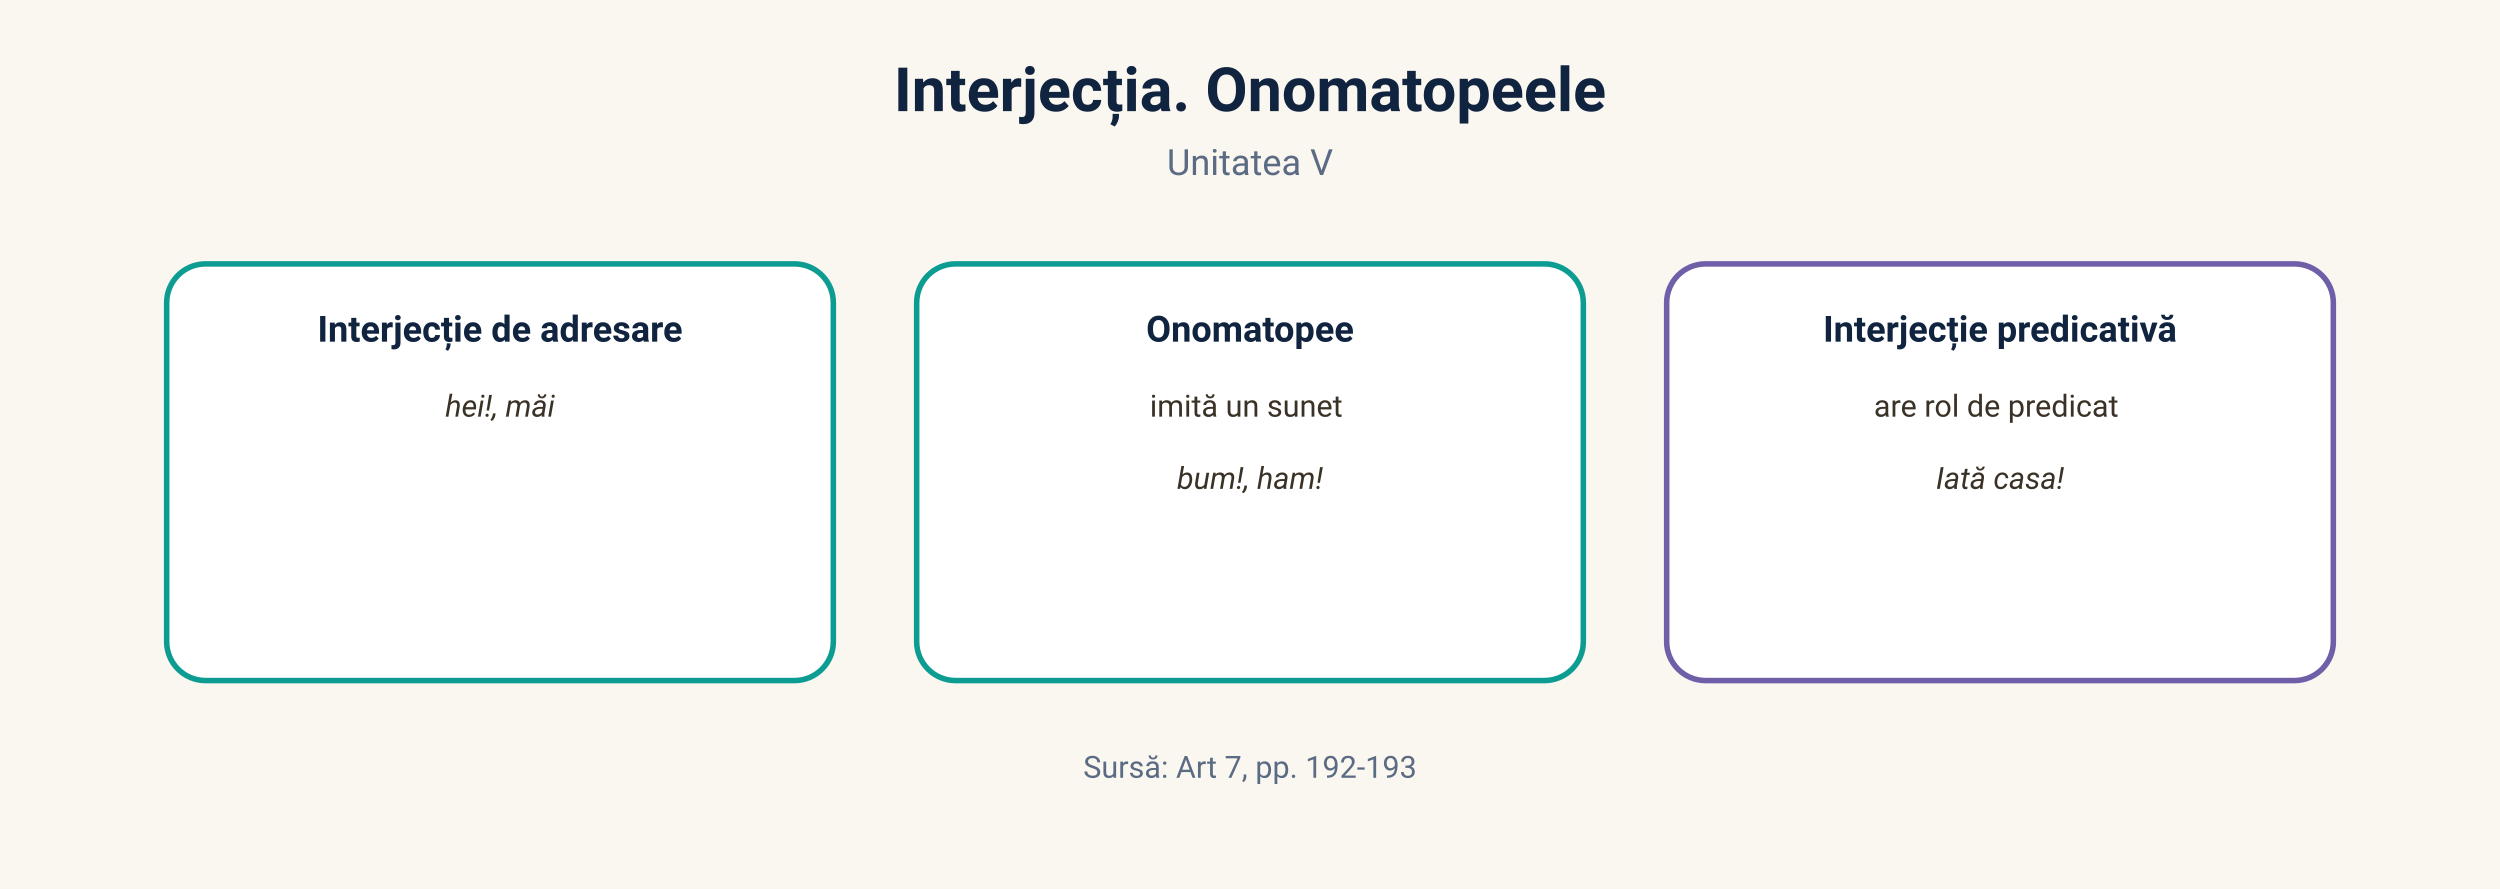
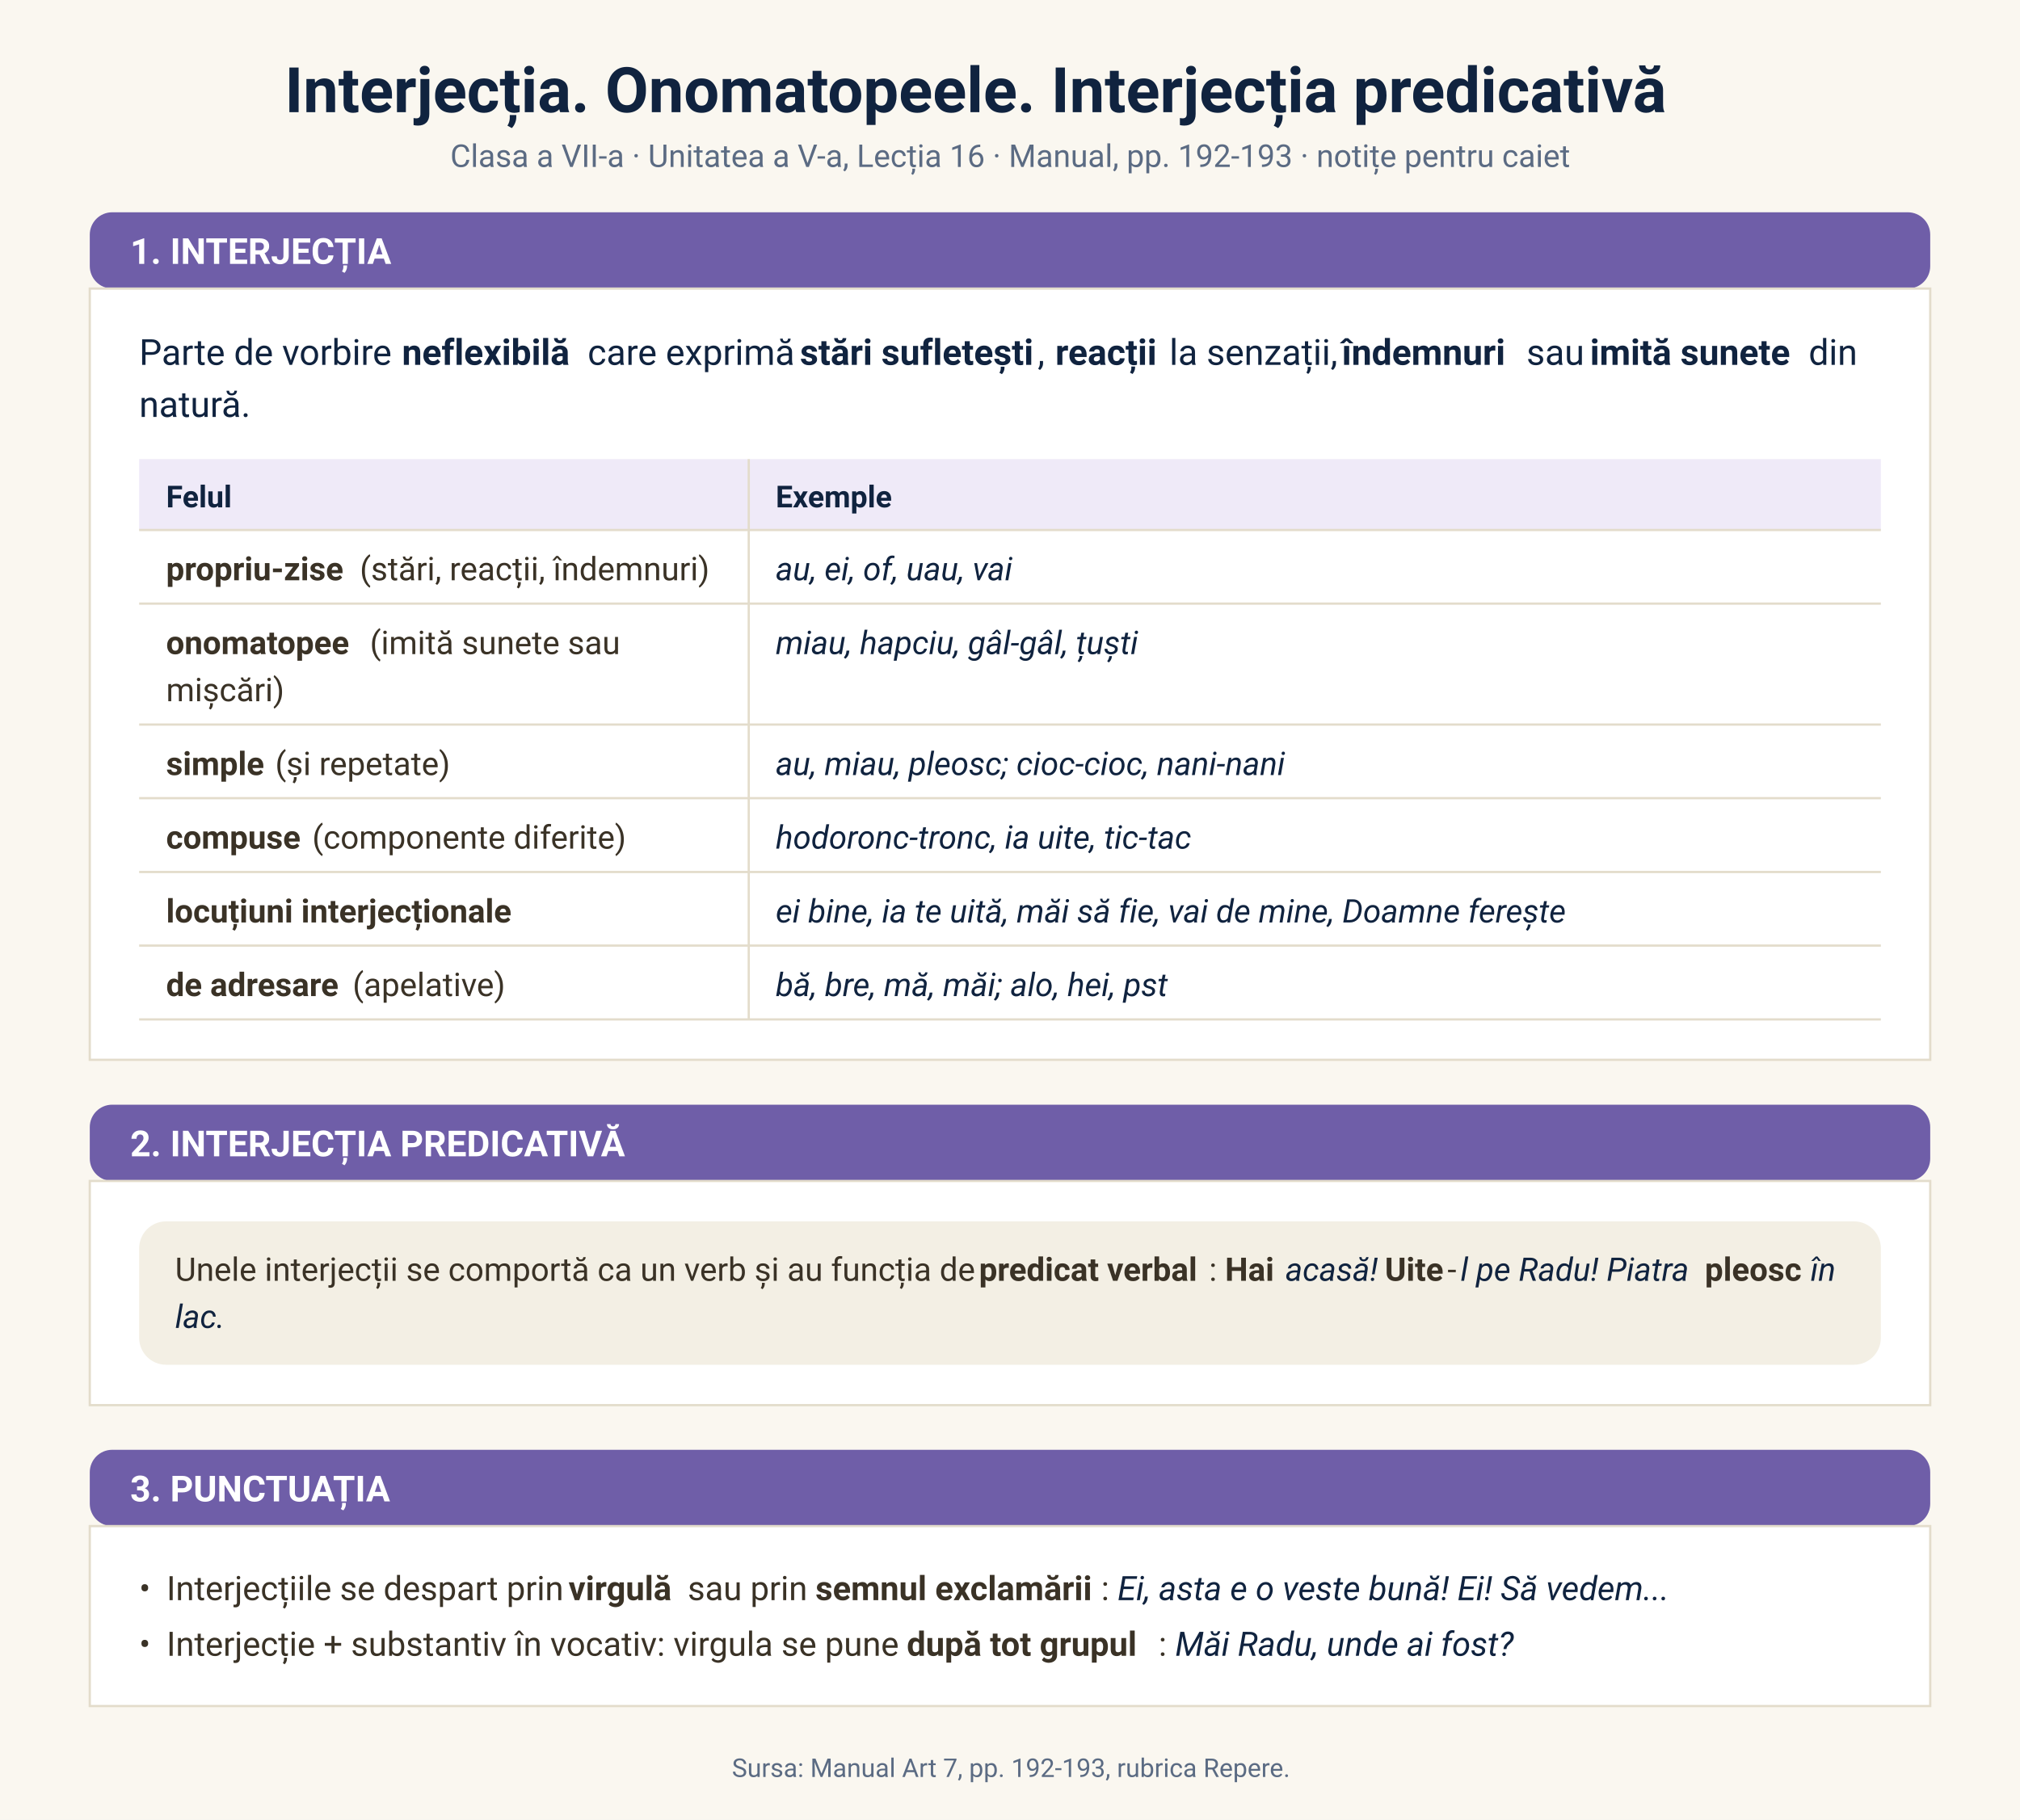
- <svg xmlns="http://www.w3.org/2000/svg" viewBox="0 0 900 320" font-family="'Segoe UI', 'Plus Jakarta Sans', -apple-system, Roboto, sans-serif">
-   <rect width="900" height="320" fill="#faf7f0" />
-   <text x="450" y="40" text-anchor="middle" font-size="22" font-weight="700" fill="#10233f">Interjecția. Onomatopeele</text>
-   <text x="450" y="63" text-anchor="middle" font-size="13" fill="#5b6b83">Unitatea V</text>
-   <g>
-     <rect x="60" y="95" width="240" height="150" rx="14" fill="#ffffff" stroke="#0d9c92" stroke-width="2" />
-     <text x="180" y="123" text-anchor="middle" font-size="13" font-weight="700" fill="#10233f">Interjecție de adresare</text>
-     <text font-size="11" fill="#3a3226" text-anchor="middle">
-       <tspan x="180" y="150" font-style="italic">hei!, măi</tspan>
-     </text>
-   </g>
-   <g>
-     <rect x="330" y="95" width="240" height="150" rx="14" fill="#ffffff" stroke="#0d9c92" stroke-width="2" />
-     <text x="450" y="123" text-anchor="middle" font-size="13" font-weight="700" fill="#10233f">Onomatopee</text>
-     <text font-size="11" fill="#3a3226" text-anchor="middle">
-       <tspan x="450" y="150">imită un sunet</tspan>
-       <tspan x="450" y="176" font-style="italic">bum!, ham!</tspan>
-     </text>
-   </g>
-   <g>
-     <rect x="600" y="95" width="240" height="150" rx="14" fill="#ffffff" stroke="#6f5ea8" stroke-width="2" />
-     <text x="720" y="123" text-anchor="middle" font-size="13" font-weight="700" fill="#10233f">Interjecție predicativă</text>
-     <text font-size="11" fill="#3a3226" text-anchor="middle">
-       <tspan x="720" y="150">are rol de predicat</tspan>
-       <tspan x="720" y="176" font-style="italic">Iată casa!</tspan>
-     </text>
-   </g>
-   <text x="450" y="280" text-anchor="middle" font-size="11" fill="#5b6b83">Sursă: Art 7, pp. 192-193</text>
+ <svg xmlns="http://www.w3.org/2000/svg" viewBox="0 0 900 811" font-family="'Segoe UI', 'Plus Jakarta Sans', -apple-system, Roboto, sans-serif">
+   <rect width="900" height="811" fill="#faf7f0" />
+   <text x="126.9" y="50.0" font-size="28" fill="#10233f" font-weight="700" textLength="647.1" lengthAdjust="spacing">Interjecția. Onomatopeele. Interjecția predicativă</text>
+   <text x="200.6" y="74.4" font-size="14" fill="#5b6b83" textLength="498.8" lengthAdjust="spacing">Clasa a VII-a · Unitatea a V-a, Lecția 16 · Manual, pp. 192-193 · notițe pentru caiet</text>
+   <rect x="40" y="94.6" width="820" height="34" rx="10" fill="#6f5ea8" />
+   <text x="58" y="117.6" font-size="16" font-weight="700" fill="#ffffff">1. INTERJECȚIA</text>
+   <rect x="40" y="128.6" width="820" height="343.7" fill="#ffffff" stroke="#e3dccb" />
+   <text x="62.0" y="162.6" font-size="16" fill="#10233f" textLength="112.8" lengthAdjust="spacing">Parte de vorbire</text>
+   <text x="179.1" y="162.6" font-size="16" fill="#10233f" font-weight="700" textLength="78.4" lengthAdjust="spacing">neflexibilă</text>
+   <text x="261.8" y="162.6" font-size="16" fill="#10233f" textLength="90.2" lengthAdjust="spacing">care exprimă</text>
+   <text x="356.4" y="162.6" font-size="16" fill="#10233f" font-weight="700" textLength="105.9" lengthAdjust="spacing">stări sufletești</text>
+   <text x="462.3" y="162.6" font-size="16" fill="#10233f" textLength="3.5" lengthAdjust="spacing">,</text>
+   <text x="470.2" y="162.6" font-size="16" fill="#10233f" font-weight="700" textLength="46.6" lengthAdjust="spacing">reacții</text>
+   <text x="521.0" y="162.6" font-size="16" fill="#10233f" textLength="72.5" lengthAdjust="spacing">la senzații,</text>
+   <text x="597.8" y="162.6" font-size="16" fill="#10233f" font-weight="700" textLength="77.9" lengthAdjust="spacing">îndemnuri</text>
+   <text x="680.1" y="162.6" font-size="16" fill="#10233f" textLength="24.0" lengthAdjust="spacing">sau</text>
+   <text x="708.4" y="162.6" font-size="16" fill="#10233f" font-weight="700" textLength="93.1" lengthAdjust="spacing">imită sunete</text>
+   <text x="805.8" y="162.6" font-size="16" fill="#10233f" textLength="22.4" lengthAdjust="spacing">din</text>
+   <text x="62.0" y="185.8" font-size="16" fill="#10233f" textLength="49.1" lengthAdjust="spacing">natură.</text>
+   <rect x="62.0" y="204.6" width="776.0" height="31.6" fill="#efeaf8" />
+   <text x="74.0" y="226.1" font-size="13.5" fill="#10233f" font-weight="700" textLength="30.1" lengthAdjust="spacing">Felul</text>
+   <text x="345.6" y="226.1" font-size="13.5" fill="#10233f" font-weight="700" textLength="53.7" lengthAdjust="spacing">Exemple</text>
+   <line x1="62.0" y1="236.2" x2="838.0" y2="236.2" stroke="#e3dccb" />
+   <text x="74.0" y="258.6" font-size="14.5" fill="#3a3226" font-weight="700" textLength="82.4" lengthAdjust="spacing">propriu-zise</text>
+   <text x="160.3" y="258.6" font-size="14.5" fill="#3a3226" textLength="153.8" lengthAdjust="spacing">(stări, reacții, îndemnuri)</text>
+   <text x="345.6" y="258.6" font-size="14.5" fill="#10233f" font-style="italic" textLength="109.9" lengthAdjust="spacing">au, ei, of, uau, vai</text>
+   <line x1="62.0" y1="269.0" x2="838.0" y2="269.0" stroke="#e3dccb" />
+   <text x="74.0" y="291.5" font-size="14.5" fill="#3a3226" font-weight="700" textLength="86.9" lengthAdjust="spacing">onomatopee</text>
+   <text x="164.8" y="291.5" font-size="14.5" fill="#3a3226" textLength="108.3" lengthAdjust="spacing">(imită sunete sau</text>
+   <text x="74.0" y="312.5" font-size="14.5" fill="#3a3226" textLength="49.0" lengthAdjust="spacing">mișcări)</text>
+   <text x="345.6" y="291.5" font-size="14.5" fill="#10233f" font-style="italic" textLength="167.2" lengthAdjust="spacing">miau, hapciu, gâl-gâl, țuști</text>
+   <line x1="62.0" y1="322.9" x2="838.0" y2="322.9" stroke="#e3dccb" />
+   <text x="74.0" y="345.4" font-size="14.5" fill="#3a3226" font-weight="700" textLength="44.7" lengthAdjust="spacing">simple</text>
+   <text x="122.6" y="345.4" font-size="14.5" fill="#3a3226" textLength="75.7" lengthAdjust="spacing">(și repetate)</text>
+   <text x="345.6" y="345.4" font-size="14.5" fill="#10233f" font-style="italic" textLength="231.3" lengthAdjust="spacing">au, miau, pleosc; cioc-cioc, nani-nani</text>
+   <line x1="62.0" y1="355.7" x2="838.0" y2="355.7" stroke="#e3dccb" />
+   <text x="74.0" y="378.2" font-size="14.5" fill="#3a3226" font-weight="700" textLength="61.2" lengthAdjust="spacing">compuse</text>
+   <text x="139.1" y="378.2" font-size="14.5" fill="#3a3226" textLength="139.1" lengthAdjust="spacing">(componente diferite)</text>
+   <text x="345.6" y="378.2" font-size="14.5" fill="#10233f" font-style="italic" textLength="189.9" lengthAdjust="spacing">hodoronc-tronc, ia uite, tic-tac</text>
+   <line x1="62.0" y1="388.6" x2="838.0" y2="388.6" stroke="#e3dccb" />
+   <text x="74.0" y="411.1" font-size="14.5" fill="#3a3226" font-weight="700" textLength="162.4" lengthAdjust="spacing">locuțiuni interjecționale</text>
+   <text x="345.6" y="411.1" font-size="14.5" fill="#10233f" font-style="italic" textLength="357.9" lengthAdjust="spacing">ei bine, ia te uită, măi să fie, vai de mine, Doamne ferește</text>
+   <line x1="62.0" y1="421.4" x2="838.0" y2="421.4" stroke="#e3dccb" />
+   <text x="74.0" y="443.9" font-size="14.5" fill="#3a3226" font-weight="700" textLength="79.2" lengthAdjust="spacing">de adresare</text>
+   <text x="157.1" y="443.9" font-size="14.5" fill="#3a3226" textLength="66.0" lengthAdjust="spacing">(apelative)</text>
+   <text x="345.6" y="443.9" font-size="14.5" fill="#10233f" font-style="italic" textLength="179.5" lengthAdjust="spacing">bă, bre, mă, măi; alo, hei, pst</text>
+   <line x1="62.0" y1="454.3" x2="838.0" y2="454.3" stroke="#e3dccb" />
+   <line x1="333.6" y1="204.6" x2="333.6" y2="454.3" stroke="#e3dccb" />
+   <rect x="40" y="492.3" width="820" height="34" rx="10" fill="#6f5ea8" />
+   <text x="58" y="515.3" font-size="16" font-weight="700" fill="#ffffff">2. INTERJECȚIA PREDICATIVĂ</text>
+   <rect x="40" y="526.3" width="820" height="99.9" fill="#ffffff" stroke="#e3dccb" />
+   <rect x="62.0" y="544.3" width="776.0" height="63.9" rx="12" fill="#f3efe4" />
+   <text x="78.0" y="570.8" font-size="14.5" fill="#3a3226" textLength="354.2" lengthAdjust="spacing">Unele interjecții se comportă ca un verb și au funcția de</text>
+   <text x="436.2" y="570.8" font-size="14.5" fill="#3a3226" font-weight="700" textLength="102.5" lengthAdjust="spacing">predicat verbal</text>
+   <text x="538.7" y="570.8" font-size="14.5" fill="#3a3226" textLength="3.2" lengthAdjust="spacing">:</text>
+   <text x="545.8" y="570.8" font-size="14.5" fill="#3a3226" font-weight="700" textLength="23.1" lengthAdjust="spacing">Hai</text>
+   <text x="572.7" y="570.8" font-size="14.5" fill="#10233f" font-style="italic" textLength="40.3" lengthAdjust="spacing">acasă!</text>
+   <text x="617.0" y="570.8" font-size="14.5" fill="#3a3226" font-weight="700" textLength="28.0" lengthAdjust="spacing">Uite</text>
+   <text x="644.9" y="570.8" font-size="14.5" fill="#3a3226" textLength="5.8" lengthAdjust="spacing">-</text>
+   <text x="650.7" y="570.8" font-size="14.5" fill="#10233f" font-style="italic" textLength="105.0" lengthAdjust="spacing">l pe Radu! Piatra</text>
+   <text x="759.6" y="570.8" font-size="14.5" fill="#3a3226" font-weight="700" textLength="43.1" lengthAdjust="spacing">pleosc</text>
+   <text x="806.6" y="570.8" font-size="14.5" fill="#10233f" font-style="italic" textLength="11.9" lengthAdjust="spacing">în</text>
+   <text x="78.0" y="591.8" font-size="14.5" fill="#10233f" font-style="italic" textLength="21.2" lengthAdjust="spacing">lac.</text>
+   <rect x="40" y="646.1" width="820" height="34" rx="10" fill="#6f5ea8" />
+   <text x="58" y="669.1" font-size="16" font-weight="700" fill="#ffffff">3. PUNCTUAȚIA</text>
+   <rect x="40" y="680.1" width="820" height="80.2" fill="#ffffff" stroke="#e3dccb" />
+   <text x="62.0" y="713.1" font-size="15" fill="#3a3226">•</text>
+   <text x="74.2" y="713.1" font-size="15" fill="#3a3226" textLength="175.1" lengthAdjust="spacing">Interjecțiile se despart prin</text>
+   <text x="253.3" y="713.1" font-size="15" fill="#3a3226" font-weight="700" textLength="49.0" lengthAdjust="spacing">virgulă</text>
+   <text x="306.4" y="713.1" font-size="15" fill="#3a3226" textLength="52.8" lengthAdjust="spacing">sau prin</text>
+   <text x="363.3" y="713.1" font-size="15" fill="#3a3226" font-weight="700" textLength="127.3" lengthAdjust="spacing">semnul exclamării</text>
+   <text x="490.6" y="713.1" font-size="15" fill="#3a3226" textLength="3.3" lengthAdjust="spacing">:</text>
+   <text x="497.9" y="713.1" font-size="15" fill="#10233f" font-style="italic" textLength="244.3" lengthAdjust="spacing">Ei, asta e o veste bună! Ei! Să vedem...</text>
+   <text x="62.0" y="737.9" font-size="15" fill="#3a3226">•</text>
+   <text x="74.2" y="737.9" font-size="15" fill="#3a3226" textLength="325.8" lengthAdjust="spacing">Interjecție + substantiv în vocativ: virgula se pune</text>
+   <text x="404.0" y="737.9" font-size="15" fill="#3a3226" font-weight="700" textLength="112.2" lengthAdjust="spacing">după tot grupul</text>
+   <text x="516.2" y="737.9" font-size="15" fill="#3a3226" textLength="3.3" lengthAdjust="spacing">:</text>
+   <text x="523.6" y="737.9" font-size="15" fill="#10233f" font-style="italic" textLength="151.2" lengthAdjust="spacing">Măi Radu, unde ai fost?</text>
+   <text x="326.1" y="791.9" font-size="11.5" fill="#5b6b83" textLength="247.7" lengthAdjust="spacing">Sursa: Manual Art 7, pp. 192-193, rubrica Repere.</text>
</svg>
